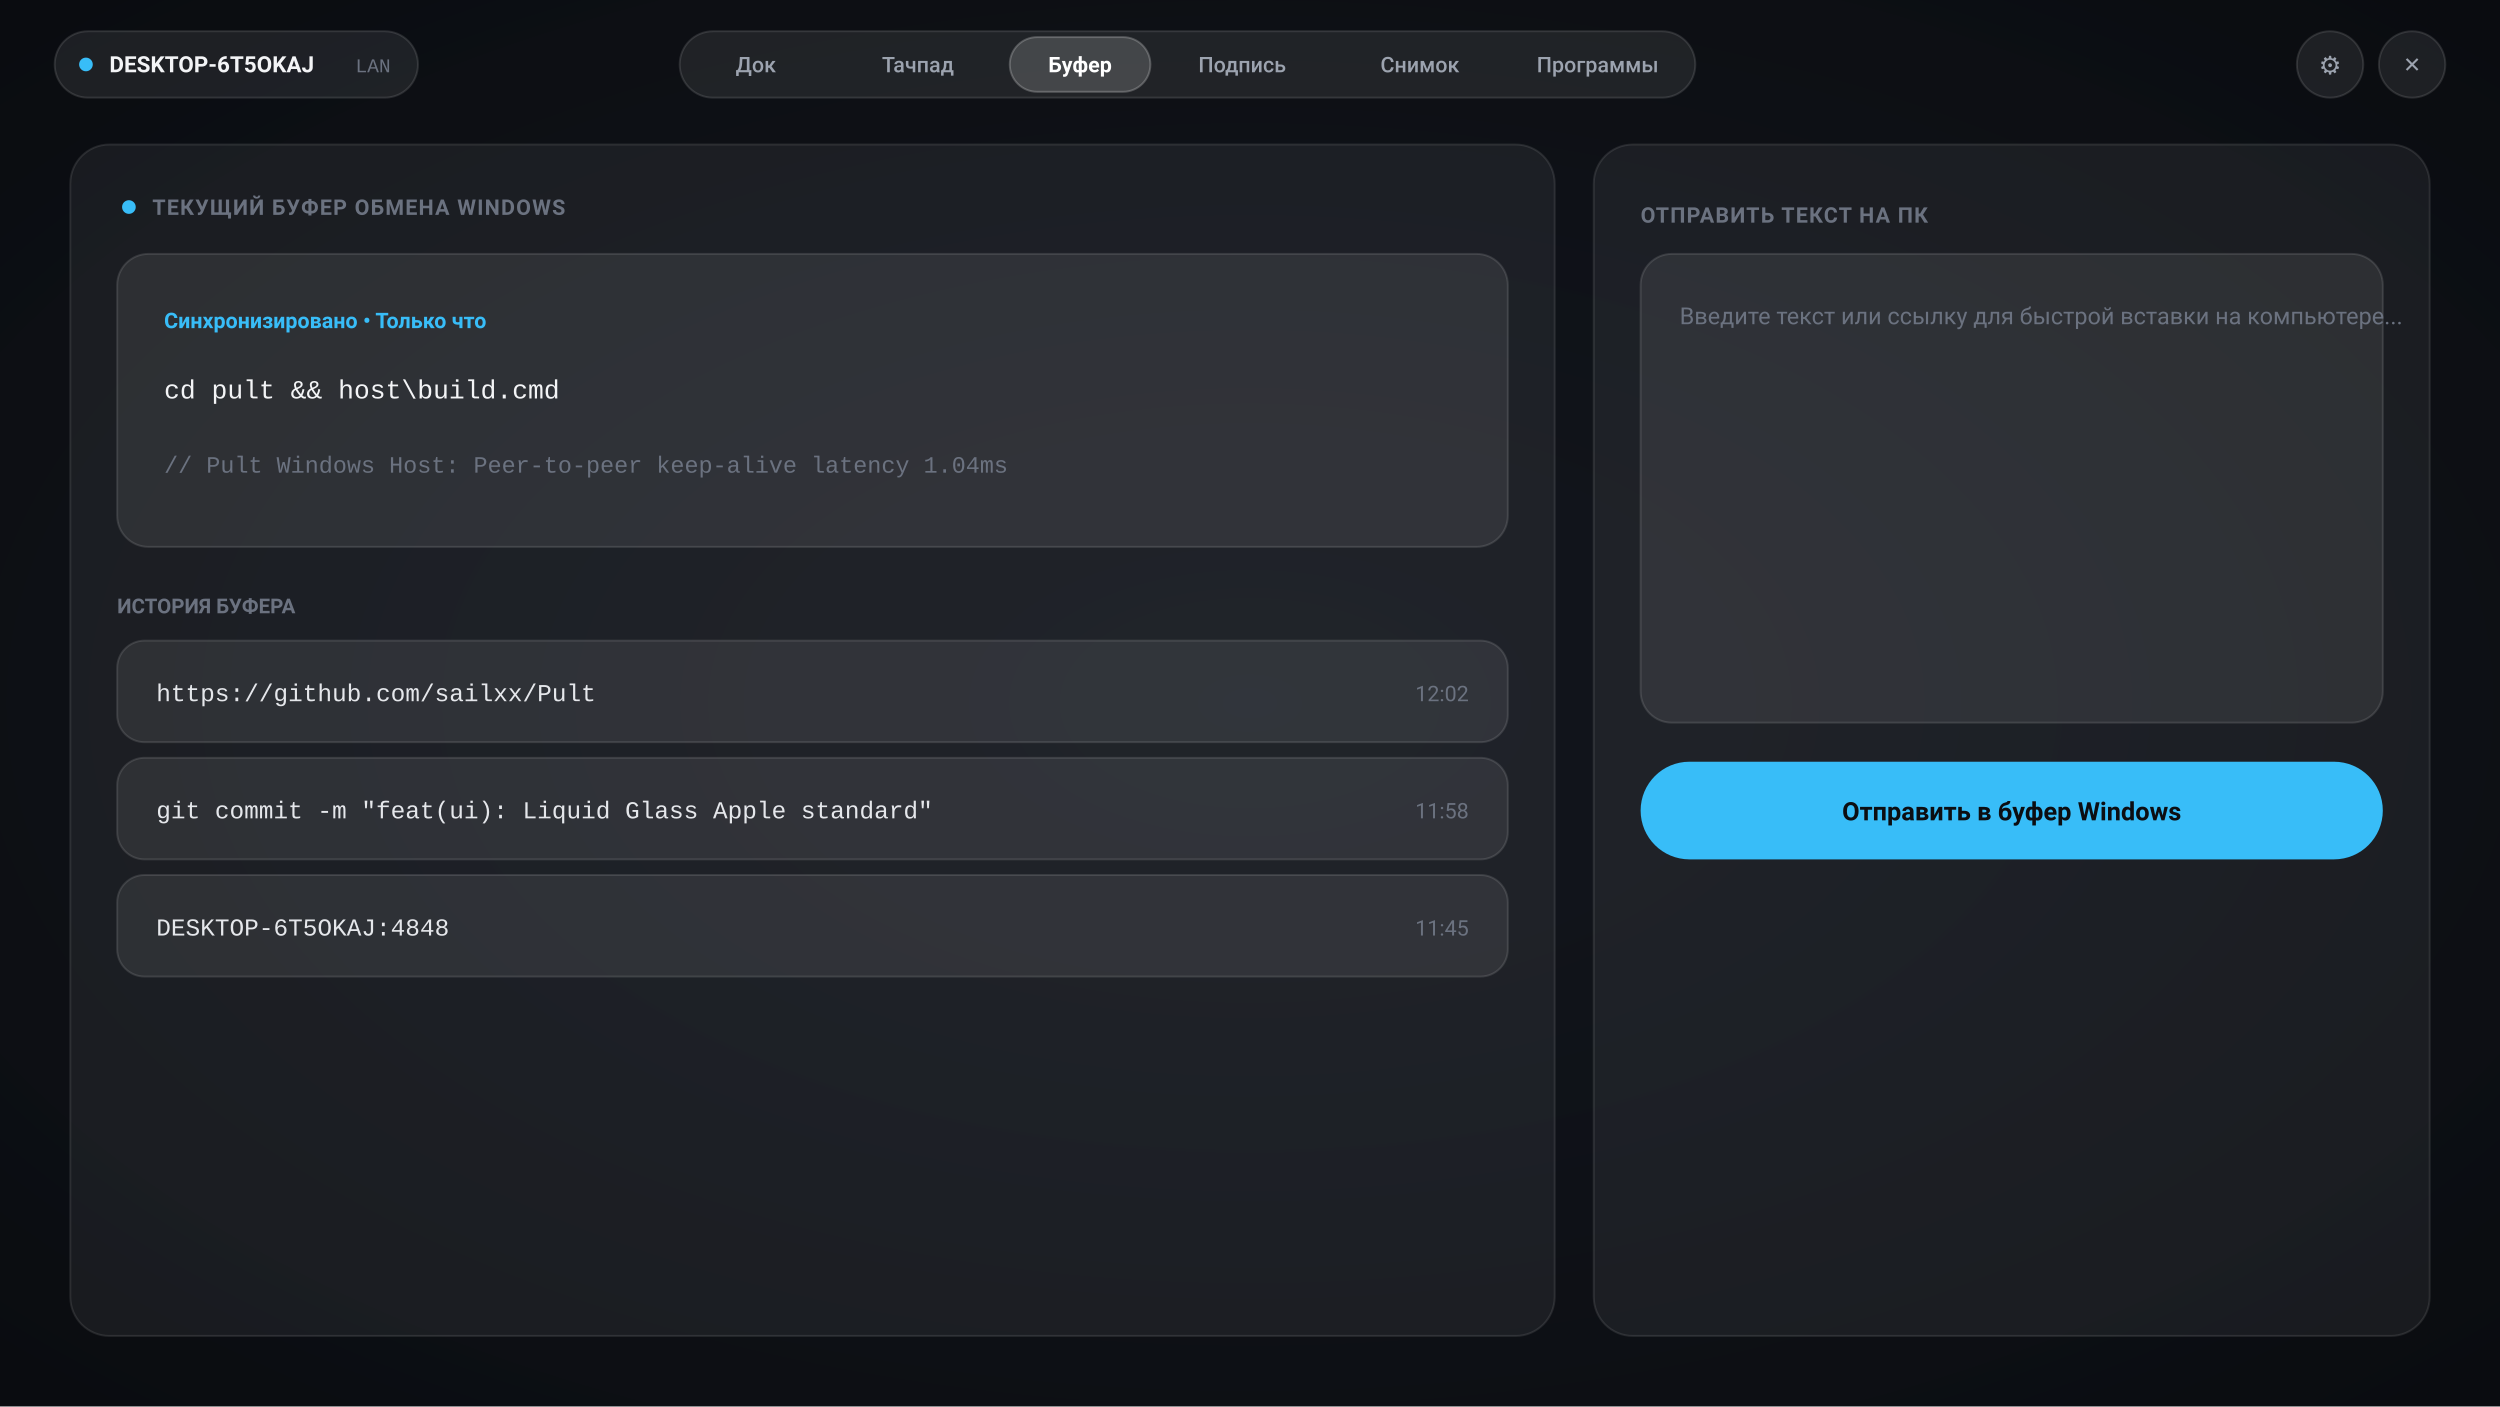
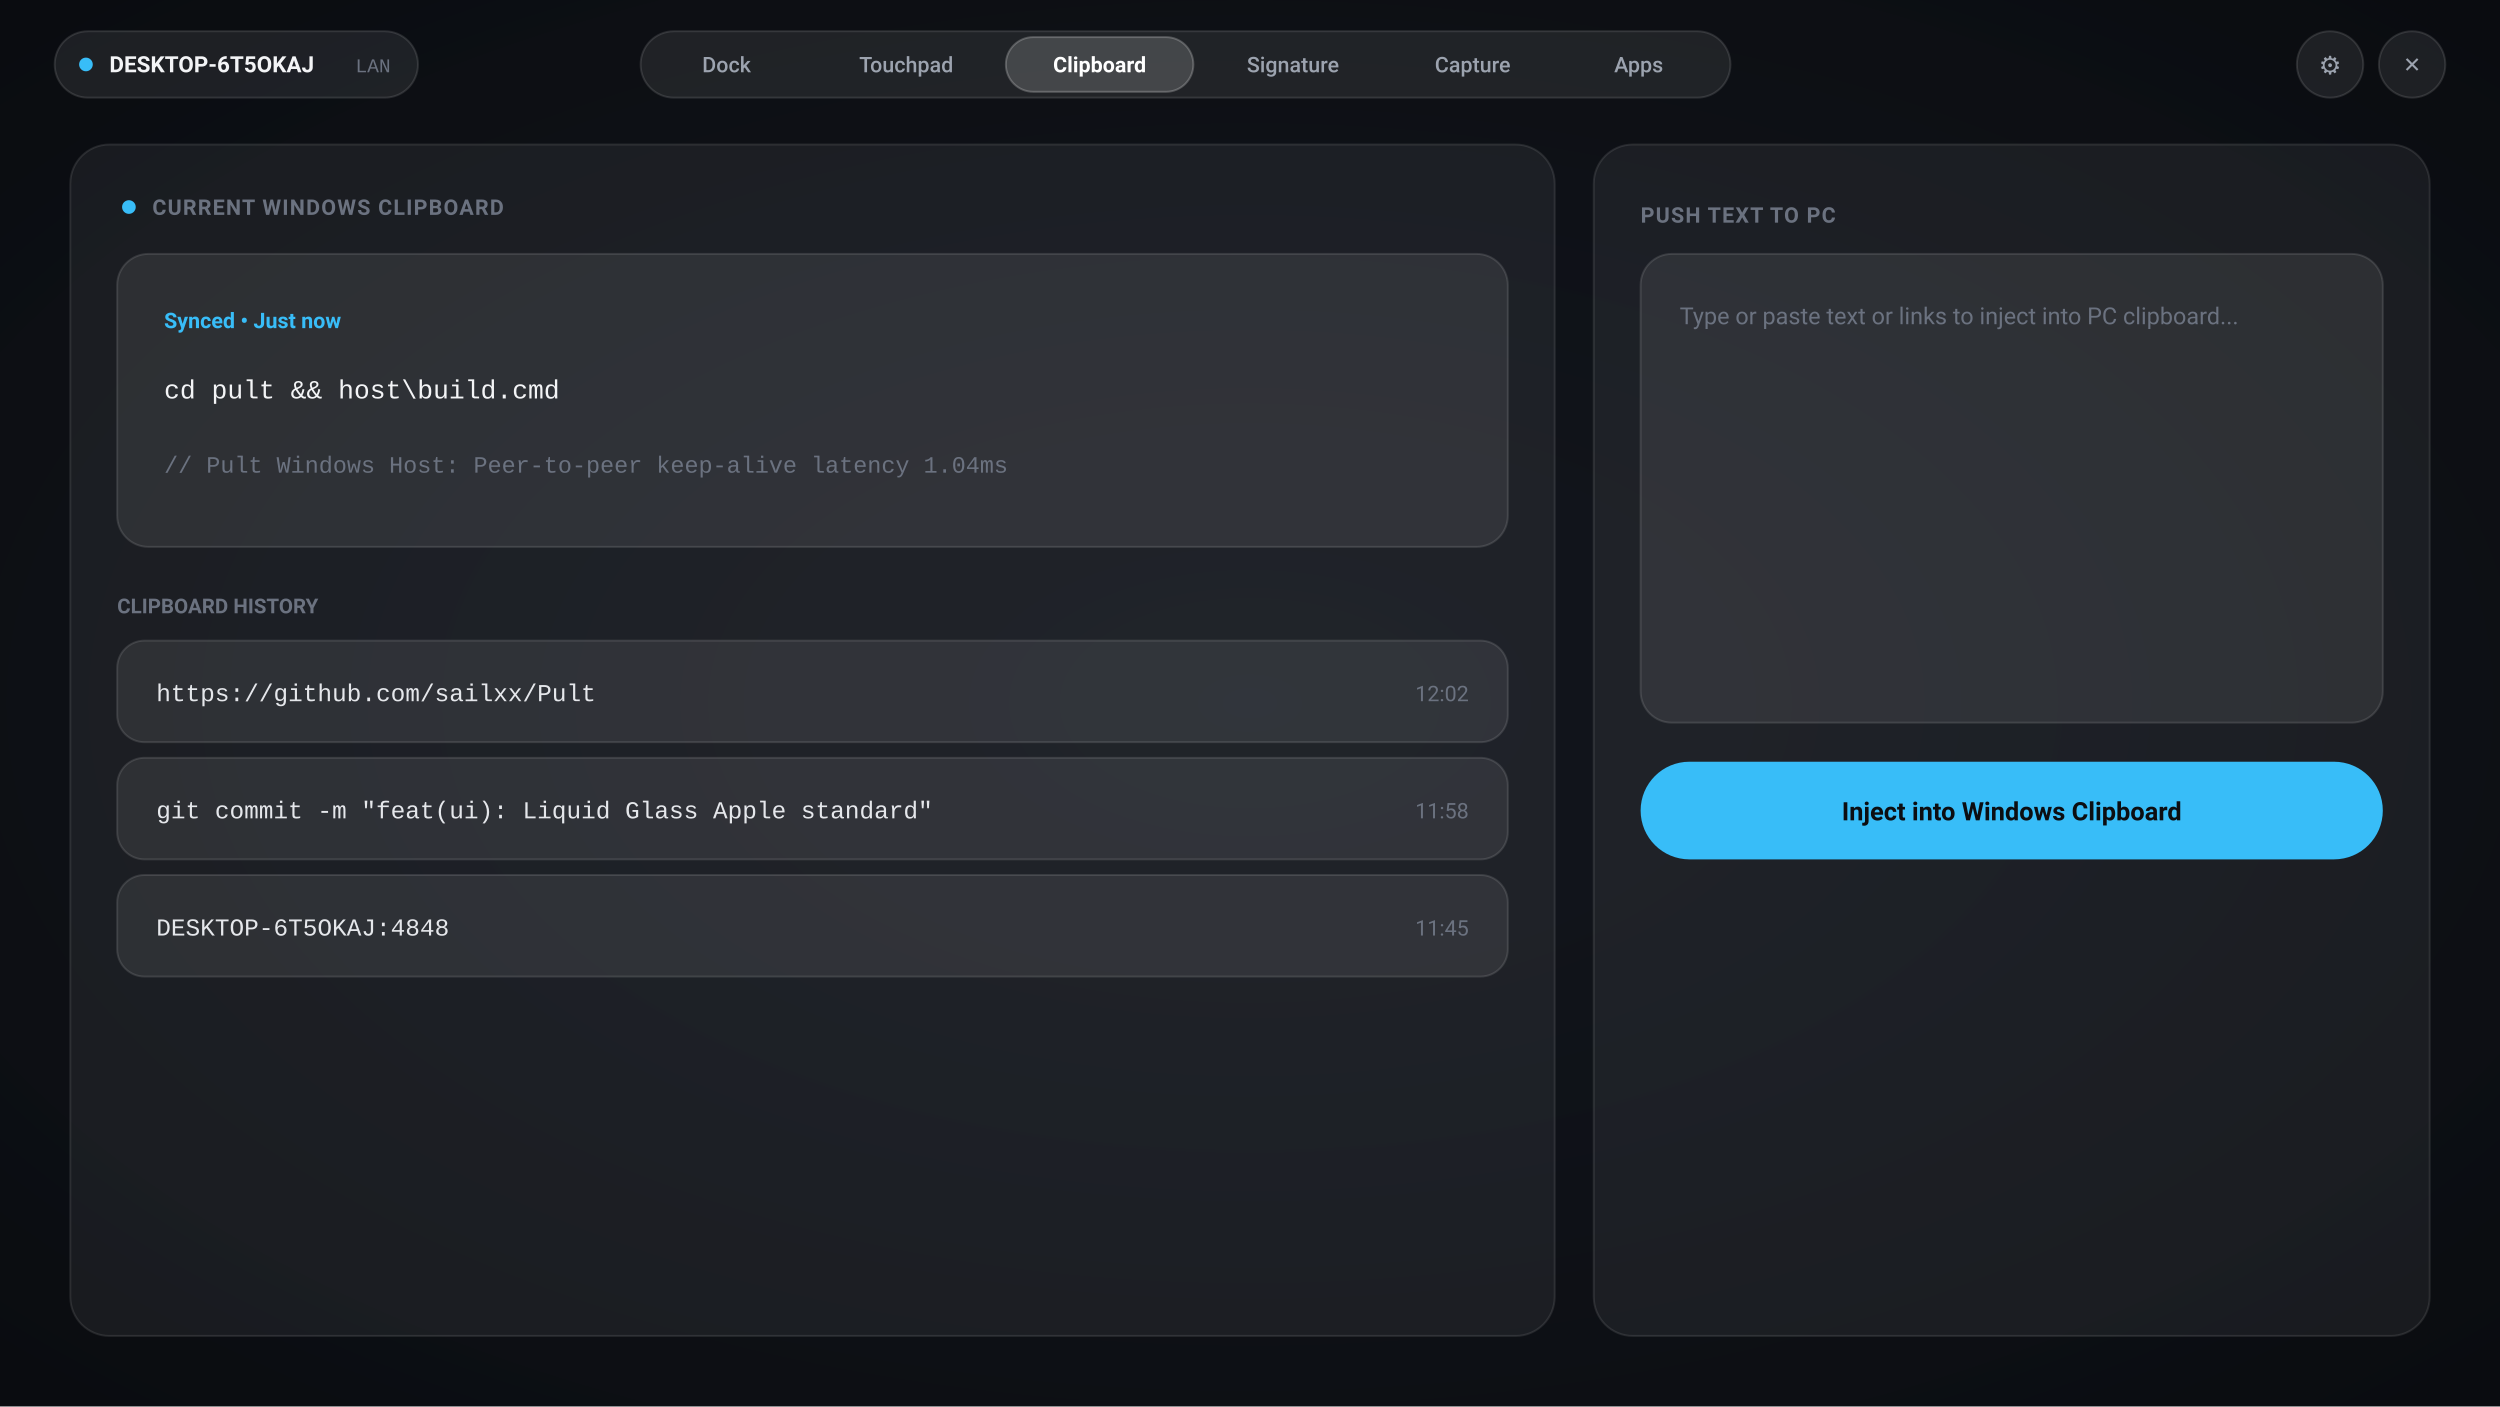
<svg xmlns="http://www.w3.org/2000/svg" width="1280" height="720" viewBox="0 0 1280 720" role="img" aria-label="Pult Clipboard">
  <style>
  text { font-family: -apple-system, BlinkMacSystemFont, 'Segoe UI', Roboto, Helvetica, Arial, sans-serif; }
  .mono { font-family: 'Consolas', 'Courier New', monospace; }
  .liquid-glass { fill: #FFFFFF; fill-opacity: 0.08; stroke: #FFFFFF; stroke-opacity: 0.12; stroke-width: 1; }
  .liquid-card { fill: #FFFFFF; fill-opacity: 0.06; stroke: #FFFFFF; stroke-opacity: 0.10; stroke-width: 1; }
  .liquid-active { fill: #FFFFFF; fill-opacity: 0.16; stroke: #FFFFFF; stroke-opacity: 0.20; stroke-width: 1; }
  .liquid-btn { fill: #FFFFFF; fill-opacity: 0.08; stroke: #FFFFFF; stroke-opacity: 0.12; stroke-width: 1; }
  .accent-fill { fill: #38BDF8; }
</style>
  <defs>
    <radialGradient id="darkVignette" cx="50%" cy="50%" r="70%">
      <stop offset="0%" stop-color="#141820" stop-opacity="0.8" />
      <stop offset="100%" stop-color="#0A0C10" stop-opacity="1" />
    </radialGradient>
  </defs>
  <rect width="1280" height="720" fill="#0C0E12" />
  <rect width="1280" height="720" fill="url(#darkVignette)" />
  <g transform="translate(28 16)">
    <rect x="0" y="0" width="186" height="34" rx="17" class="liquid-glass" />
    <circle cx="16" cy="17" r="3.5" fill="#38BDF8" />
    <text x="28" y="21" fill="#F3F4F6" font-size="11.5" font-weight="600">DESKTOP-6T5OKAJ</text>
    <text x="154" y="21" fill="#6B7280" font-size="10" class="mono">LAN</text>
-     <g transform="translate(320 0)">
-       <rect x="0" y="0" width="520" height="34" rx="17" class="liquid-glass" />
-       <text x="39" y="21" fill="#9CA3AF" font-size="11" font-weight="500" text-anchor="middle">Док</text>
-       <text x="122" y="21" fill="#9CA3AF" font-size="11" font-weight="500" text-anchor="middle">Тачпад</text>
-       <rect x="169" y="3" width="72" height="28" rx="14" fill="#FFFFFF" fill-opacity="0.16" stroke="#FFFFFF" stroke-opacity="0.22" />
-       <text x="205" y="21" fill="#FFFFFF" font-size="11" font-weight="700" text-anchor="middle">Буфер</text>
-       <text x="288" y="21" fill="#9CA3AF" font-size="11" font-weight="500" text-anchor="middle">Подпись</text>
-       <text x="379" y="21" fill="#9CA3AF" font-size="11" font-weight="500" text-anchor="middle">Снимок</text>
-       <text x="470" y="21" fill="#9CA3AF" font-size="11" font-weight="500" text-anchor="middle">Программы</text>
+     <g transform="translate(300 0)">
+       <rect x="0" y="0" width="558" height="34" rx="17" class="liquid-glass" />
+       <text x="44" y="21" fill="#9CA3AF" font-size="11" font-weight="500" text-anchor="middle">Dock</text>
+       <text x="136" y="21" fill="#9CA3AF" font-size="11" font-weight="500" text-anchor="middle">Touchpad</text>
+       <rect x="187" y="3" width="96" height="28" rx="14" fill="#FFFFFF" fill-opacity="0.16" stroke="#FFFFFF" stroke-opacity="0.22" />
+       <text x="235" y="21" fill="#FFFFFF" font-size="11" font-weight="700" text-anchor="middle">Clipboard</text>
+       <text x="334" y="21" fill="#9CA3AF" font-size="11" font-weight="500" text-anchor="middle">Signature</text>
+       <text x="426" y="21" fill="#9CA3AF" font-size="11" font-weight="500" text-anchor="middle">Capture</text>
+       <text x="511" y="21" fill="#9CA3AF" font-size="11" font-weight="500" text-anchor="middle">Apps</text>
    </g>
    <g transform="translate(1148 0)">
      <rect x="0" y="0" width="34" height="34" rx="17" class="liquid-glass" />
      <text x="17" y="22" fill="#9CA3AF" font-size="13" text-anchor="middle">⚙</text>
      <rect x="42" y="0" width="34" height="34" rx="17" class="liquid-glass" />
      <text x="59" y="21" fill="#9CA3AF" font-size="11" font-weight="600" text-anchor="middle">✕</text>
    </g>
  </g>
  <g transform="translate(36 74)">
    <g transform="translate(0 0)">
      <rect x="0" y="0" width="760" height="610" rx="20" class="liquid-card" />
      <g transform="translate(24 24)">
        <circle cx="6" cy="8" r="3.5" fill="#38BDF8" />
-         <text x="18" y="12" fill="#6B7280" font-size="11" font-weight="700" letter-spacing="0.6">ТЕКУЩИЙ БУФЕР ОБМЕНА WINDOWS</text>
+         <text x="18" y="12" fill="#6B7280" font-size="11" font-weight="700" letter-spacing="0.6">CURRENT WINDOWS CLIPBOARD</text>
        <g transform="translate(0 32)">
          <rect x="0" y="0" width="712" height="150" rx="16" class="liquid-glass" />
-           <text x="24" y="38" fill="#38BDF8" font-size="11" font-weight="600">Синхронизировано • Только что</text>
+           <text x="24" y="38" fill="#38BDF8" font-size="11" font-weight="600">Synced • Just now</text>
          <text x="24" y="74" fill="#F3F4F6" font-size="13.5" class="mono">cd pult &amp;&amp; host\build.cmd</text>
          <text x="24" y="112" fill="#6B7280" font-size="12" class="mono">// Pult Windows Host: Peer-to-peer keep-alive latency 1.04ms</text>
        </g>
        <g transform="translate(0 200)">
-           <text x="0" y="16" fill="#6B7280" font-size="10.5" font-weight="700">ИСТОРИЯ БУФЕРА</text>
+           <text x="0" y="16" fill="#6B7280" font-size="10.5" font-weight="700">CLIPBOARD HISTORY</text>
          <rect x="0" y="30" width="712" height="52" rx="14" class="liquid-glass" />
          <text x="20" y="61" fill="#E5E7EB" font-size="12.5" class="mono">https://github.com/sailxx/Pult</text>
          <text x="692" y="61" fill="#6B7280" font-size="11" text-anchor="end">12:02</text>
          <rect x="0" y="90" width="712" height="52" rx="14" class="liquid-glass" />
          <text x="20" y="121" fill="#E5E7EB" font-size="12.5" class="mono">git commit -m "feat(ui): Liquid Glass Apple standard"</text>
          <text x="692" y="121" fill="#6B7280" font-size="11" text-anchor="end">11:58</text>
          <rect x="0" y="150" width="712" height="52" rx="14" class="liquid-glass" />
          <text x="20" y="181" fill="#E5E7EB" font-size="12.5" class="mono">DESKTOP-6T5OKAJ:4848</text>
          <text x="692" y="181" fill="#6B7280" font-size="11" text-anchor="end">11:45</text>
        </g>
      </g>
    </g>
    <g transform="translate(780 0)">
      <rect x="0" y="0" width="428" height="610" rx="20" class="liquid-card" />
      <g transform="translate(24 24)">
-         <text x="0" y="16" fill="#6B7280" font-size="11" font-weight="700" letter-spacing="0.6">ОТПРАВИТЬ ТЕКСТ НА ПК</text>
+         <text x="0" y="16" fill="#6B7280" font-size="11" font-weight="700" letter-spacing="0.6">PUSH TEXT TO PC</text>
        <g transform="translate(0 32)">
          <rect x="0" y="0" width="380" height="240" rx="16" class="liquid-glass" />
-           <text x="20" y="36" fill="#6B7280" font-size="12">Введите текст или ссылку для быстрой вставки на компьютере...</text>
+           <text x="20" y="36" fill="#6B7280" font-size="12">Type or paste text or links to inject into PC clipboard...</text>
        </g>
        <g transform="translate(0 292)">
          <rect x="0" y="0" width="380" height="50" rx="25" fill="#38BDF8" />
-           <text x="190" y="30" fill="#0C0E12" font-size="13" font-weight="700" text-anchor="middle">Отправить в буфер Windows</text>
+           <text x="190" y="30" fill="#0C0E12" font-size="13" font-weight="700" text-anchor="middle">Inject into Windows Clipboard</text>
        </g>
      </g>
    </g>
  </g>
</svg>
